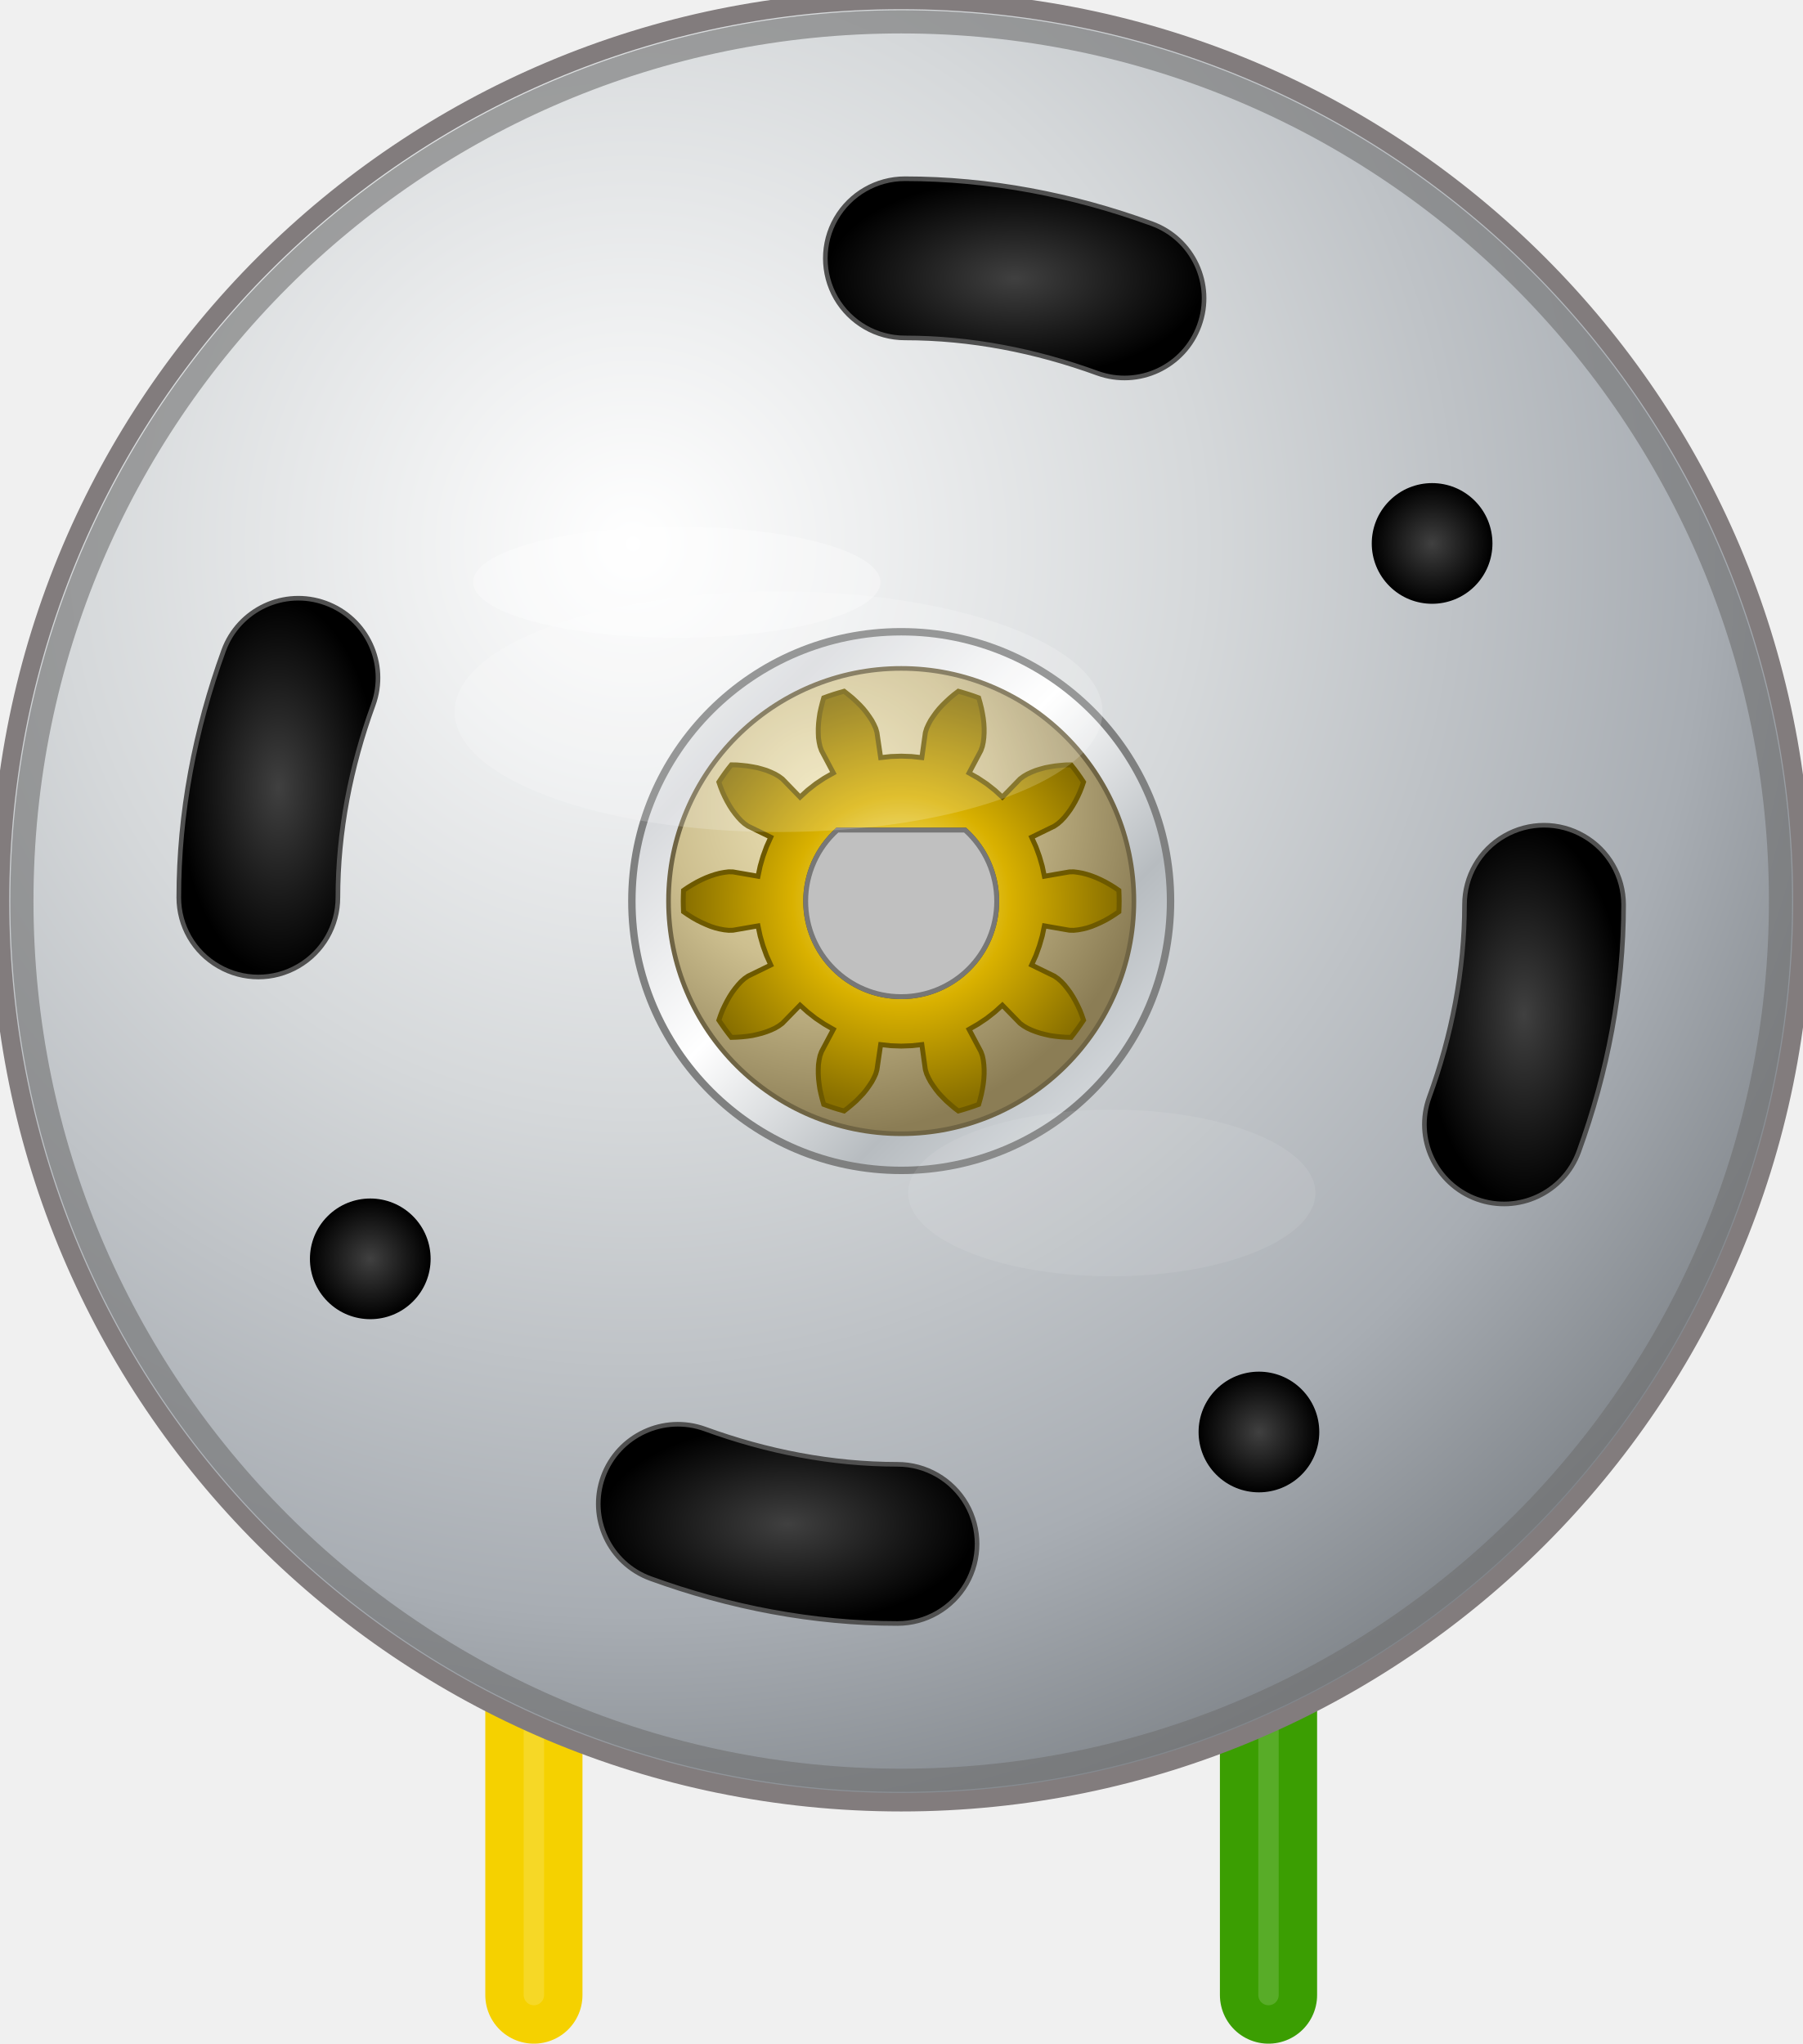
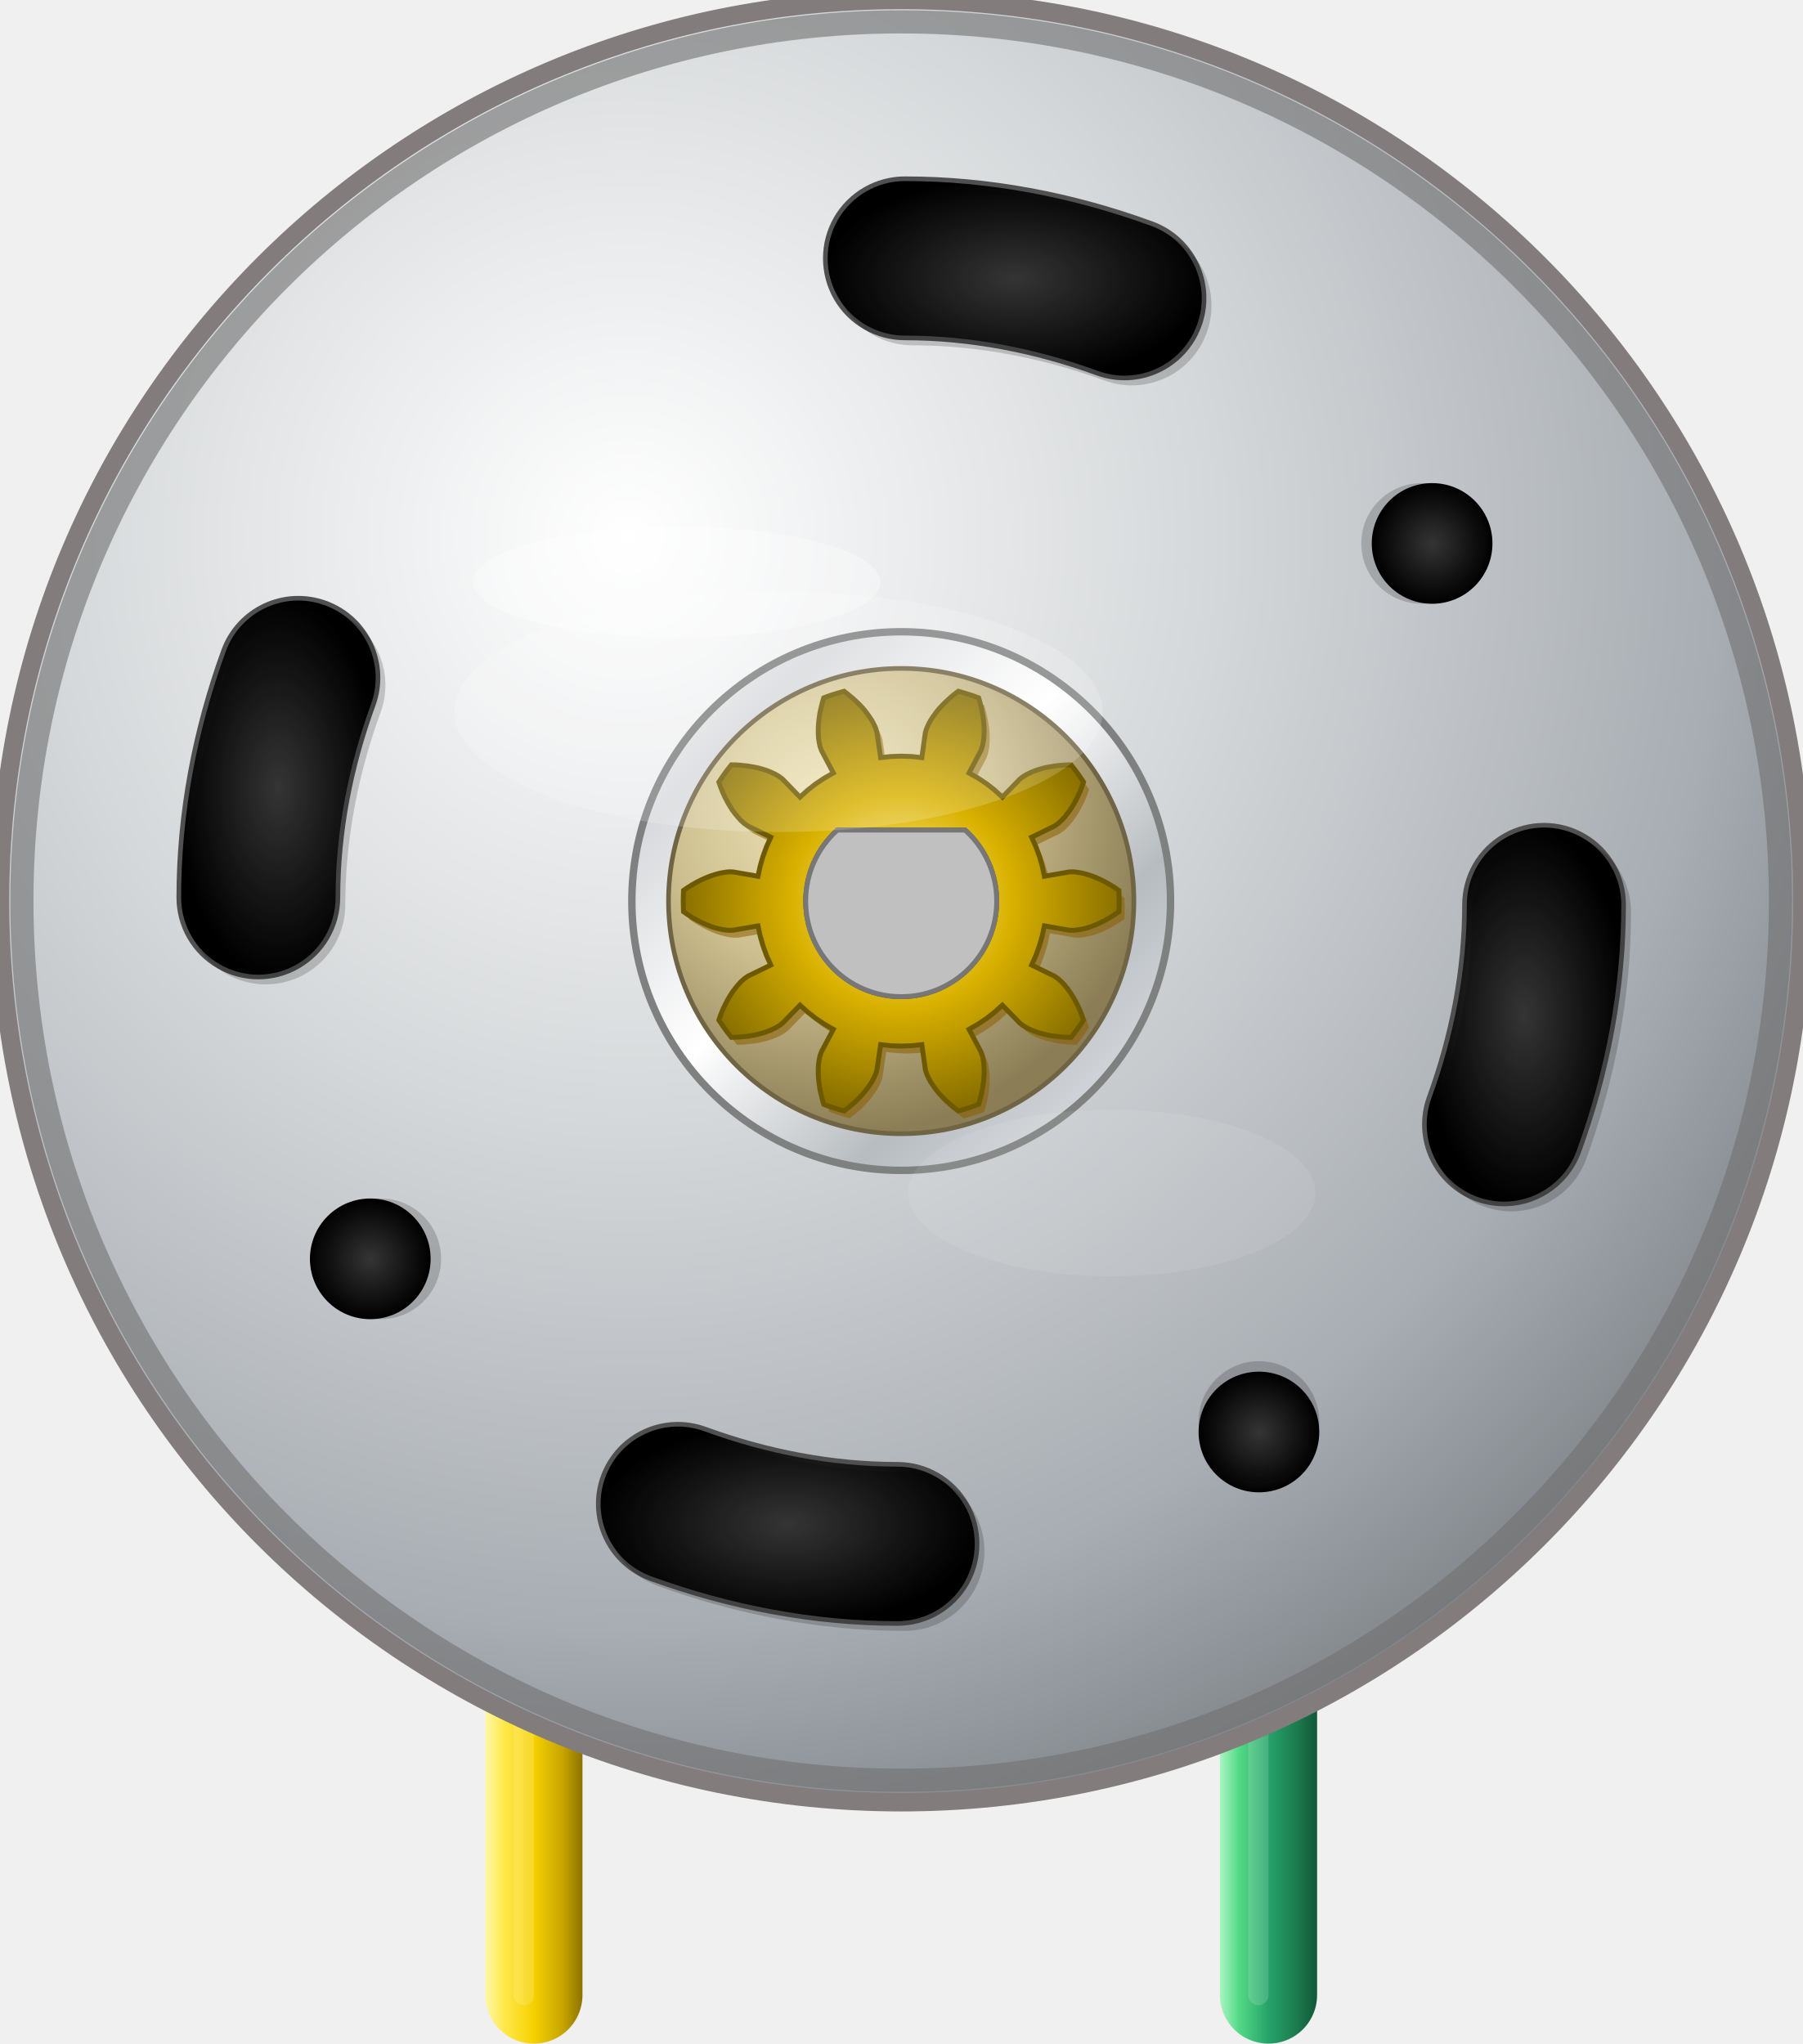
- <svg xmlns="http://www.w3.org/2000/svg" width="19.473mm" height="22.086mm" viewBox="0 0 19.473 22.086" version="1.1" id="svg8">
+ <svg xmlns="http://www.w3.org/2000/svg" xmlns:xlink="http://www.w3.org/1999/xlink" width="19.473mm" height="22.086mm" viewBox="0 0 19.473 22.086" version="1.1" id="svg8">
  <defs id="defs2">
-     <linearGradient id="metalBody" x1="0%" y1="0%" x2="100%" y2="100%">
-       <stop offset="0%" stop-color="#f8f8f8" />
-       <stop offset="20%" stop-color="#d8dadd" />
-       <stop offset="45%" stop-color="#ffffff" />
-       <stop offset="70%" stop-color="#b7bcc0" />
-       <stop offset="100%" stop-color="#e9ecef" />
+     <linearGradient id="metalBody" x1="273.275" y1="69.896" x2="279.175" y2="75.797" gradientUnits="userSpaceOnUse">
+       <stop offset="0%" stop-color="#f8f8f8" id="stop1" />
+       <stop offset="20%" stop-color="#d8dadd" id="stop2" />
+       <stop offset="45%" stop-color="#ffffff" id="stop3" />
+       <stop offset="70%" stop-color="#b7bcc0" id="stop4" />
+       <stop offset="100%" stop-color="#e9ecef" id="stop5" />
    </linearGradient>
-     <radialGradient id="metalFace" cx="35%" cy="30%" r="80%">
-       <stop offset="0%" stop-color="#ffffff" />
-       <stop offset="40%" stop-color="#d5d8da" />
-       <stop offset="75%" stop-color="#a8adb3" />
-       <stop offset="100%" stop-color="#73787d" />
+     <radialGradient id="metalFace" cx="273.274" cy="68.912" r="15.739" fx="273.274" fy="68.912" gradientUnits="userSpaceOnUse">
+       <stop offset="0%" stop-color="#ffffff" id="stop6" />
+       <stop offset="40%" stop-color="#d5d8da" id="stop7" />
+       <stop offset="75%" stop-color="#a8adb3" id="stop8" />
+       <stop offset="100%" stop-color="#73787d" id="stop9" />
    </radialGradient>
-     <radialGradient id="shaftMetal" cx="35%" cy="30%" r="70%">
-       <stop offset="0%" stop-color="#f1e7bb" />
-       <stop offset="50%" stop-color="#cdbf8f" />
-       <stop offset="100%" stop-color="#8b7d55" />
+     <radialGradient id="shaftMetal" cx="275.463" cy="71.831" r="3.554" fx="275.463" fy="71.831" gradientUnits="userSpaceOnUse">
+       <stop offset="0%" stop-color="#f1e7bb" id="stop10" />
+       <stop offset="50%" stop-color="#cdbf8f" id="stop11" />
+       <stop offset="100%" stop-color="#8b7d55" id="stop12" />
    </radialGradient>
    <radialGradient id="darkVent">
-       <stop offset="0%" stop-color="#2f2f2f" />
-       <stop offset="100%" stop-color="#080808" />
+       <stop offset="0%" stop-color="#2f2f2f" id="stop13" />
+       <stop offset="100%" stop-color="#080808" id="stop14" />
    </radialGradient>
    <filter id="innerShadow" x="-20%" y="-20%" width="140%" height="140%">
-       <feOffset dx="0.15" dy="0.15" />
-       <feGaussianBlur stdDeviation="0.15" result="offset-blur" />
-       <feComposite operator="out" in="offset-blur" in2="SourceGraphic" result="inverse" />
-       <feColorMatrix in="inverse" type="matrix" values="0 0 0 0 0                   0 0 0 0 0                   0 0 0 0 0                   0 0 0 0.6 0" />
-       <feComposite operator="over" in2="SourceGraphic" />
+       <feOffset dx="0.15" dy="0.15" id="feOffset14" />
+       <feGaussianBlur stdDeviation="0.15" result="offset-blur" id="feGaussianBlur14" />
+       <feComposite operator="out" in="offset-blur" in2="SourceGraphic" result="inverse" id="feComposite14" />
+       <feColorMatrix in="inverse" type="matrix" values="0 0 0 0 0                   0 0 0 0 0                   0 0 0 0 0                   0 0 0 0.6 0" id="feColorMatrix14" />
+       <feComposite operator="over" in2="SourceGraphic" id="feComposite15" />
    </filter>
    <radialGradient id="ventHole">
-       <stop offset="0%" stop-color="#404040" />
-       <stop offset="60%" stop-color="#191919" />
-       <stop offset="100%" stop-color="#000000" />
+       <stop offset="0%" stop-color="#404040" id="stop15" />
+       <stop offset="60%" stop-color="#191919" id="stop16" />
+       <stop offset="100%" stop-color="#000000" id="stop17" />
    </radialGradient>
    <filter id="ventShadow">
      <feDropShadow dx="0.05" dy="0.05" stdDeviation="0.08" flood-color="#000000" flood-opacity="0.7" />
    </filter>
    <radialGradient id="bearingOuter">
-       <stop offset="0%" stop-color="#ffffff" />
-       <stop offset="60%" stop-color="#d1d4d8" />
-       <stop offset="100%" stop-color="#8b9197" />
+       <stop offset="0%" stop-color="#ffffff" id="stop18" />
+       <stop offset="60%" stop-color="#d1d4d8" id="stop19" />
+       <stop offset="100%" stop-color="#8b9197" id="stop20" />
    </radialGradient>
-     <radialGradient id="gearGold">
-       <stop offset="0%" stop-color="#fff3a0" />
-       <stop offset="50%" stop-color="#d9b100" />
-       <stop offset="100%" stop-color="#886f00" />
+     <radialGradient id="gearGold" gradientTransform="scale(1.018346,0.9819845)" cx="271.249" cy="74.183" fx="271.249" fy="74.183" r="2.338" gradientUnits="userSpaceOnUse">
+       <stop offset="0%" stop-color="#fff3a0" id="stop21" />
+       <stop offset="50%" stop-color="#d9b100" id="stop22" />
+       <stop offset="100%" stop-color="#886f00" id="stop23" />
    </radialGradient>
    <linearGradient id="wireYellow">
-       <stop offset="0%" stop-color="#fff7a8" />
-       <stop offset="20%" stop-color="#ffe84a" />
-       <stop offset="50%" stop-color="#f5d100" />
-       <stop offset="80%" stop-color="#c7a400" />
-       <stop offset="100%" stop-color="#8c7300" />
+       <stop offset="0%" stop-color="#fff7a8" id="stop24" />
+       <stop offset="20%" stop-color="#ffe84a" id="stop25" />
+       <stop offset="50%" stop-color="#f5d100" id="stop26" />
+       <stop offset="80%" stop-color="#c7a400" id="stop27" />
+       <stop offset="100%" stop-color="#8c7300" id="stop28" />
    </linearGradient>
    <linearGradient id="wireGreen">
-       <stop offset="0%" stop-color="#a8f5c2" />
-       <stop offset="20%" stop-color="#53d986" />
-       <stop offset="50%" stop-color="#26a269" />
-       <stop offset="80%" stop-color="#1b794d" />
-       <stop offset="100%" stop-color="#12583a" />
+       <stop offset="0%" stop-color="#a8f5c2" id="stop29" />
+       <stop offset="20%" stop-color="#53d986" id="stop30" />
+       <stop offset="50%" stop-color="#26a269" id="stop31" />
+       <stop offset="80%" stop-color="#1b794d" id="stop32" />
+       <stop offset="100%" stop-color="#12583a" id="stop33" />
    </linearGradient>
    <filter id="wireShadow">
      <feDropShadow dx="0.03" dy="0.03" stdDeviation="0.04" flood-color="#000000" flood-opacity="0.4" />
    </filter>
+     <radialGradient xlink:href="#ventHole" id="radialGradient43" gradientTransform="scale(1.371401,0.7291813)" cx="202.312" cy="90.673" fx="202.312" fy="90.673" r="1.51" gradientUnits="userSpaceOnUse" />
+     <radialGradient xlink:href="#ventHole" id="radialGradient44" gradientTransform="scale(0.7291816,1.371401)" cx="388.043" cy="54.012" fx="388.043" fy="54.012" r="1.51" gradientUnits="userSpaceOnUse" />
+     <radialGradient xlink:href="#ventHole" id="radialGradient45" gradientTransform="scale(1.371401,0.7291816)" cx="200.524" cy="109.13" fx="200.524" fy="109.13" r="1.51" gradientUnits="userSpaceOnUse" />
+     <radialGradient xlink:href="#ventHole" id="radialGradient46" gradientTransform="scale(0.7291816,1.371401)" cx="369.587" cy="52.224" fx="369.587" fy="52.224" r="1.51" gradientUnits="userSpaceOnUse" />
+     <radialGradient xlink:href="#ventHole" id="radialGradient47" cx="-150.599" cy="-248.154" fx="-150.599" fy="-248.154" r="0.652" gradientUnits="userSpaceOnUse" />
+     <radialGradient xlink:href="#ventHole" id="radialGradient48" cx="-253.62" cy="142.487" fx="-253.62" fy="142.487" r="0.652" gradientUnits="userSpaceOnUse" />
+     <radialGradient xlink:href="#ventHole" id="radialGradient49" cx="137.021" cy="245.508" fx="137.021" fy="245.508" r="0.652" gradientUnits="userSpaceOnUse" />
+     <linearGradient xlink:href="#wireYellow" id="linearGradient50" x1="5.243" y1="19.573" x2="6.293" y2="19.573" gradientUnits="userSpaceOnUse" />
+     <linearGradient xlink:href="#wireGreen" id="linearGradient52" x1="13.18" y1="19.44" x2="14.23" y2="19.44" gradientUnits="userSpaceOnUse" />
  </defs>
  <g id="layer2" transform="translate(-319.2529,-109.6097)" />
  <g id="layer1" transform="translate(-319.2529,-109.6097)" />
-   <g id="layer3" transform="translate(-319.2529,-109.6097)">
-     <g id="g226" transform="translate(52.5,46.5)">
-       <path id="path223" d="M 272.521,84.667 C 272.521,83.344 272.521,82.021 272.521,80.698" stroke="#f5d100" stroke-width="1.05" stroke-linecap="round" />
-       <path d="M 272.521,84.667 C 272.521,83.344 272.521,82.021 272.521,80.698" fill="none" stroke="#ffffff" stroke-opacity="0.15" stroke-width="0.22" stroke-linecap="round" />
-       <path id="path224" d="M 280.458,84.667 C 280.458,83.256 280.458,81.844 280.458,80.433" fill="none" stroke="#3b9e02" stroke-width="1.05" stroke-linecap="round" />
-       <path d="M 280.458,84.667 C 280.458,83.256 280.458,81.844 280.458,80.433" fill="none" stroke="#ffffff" stroke-opacity="0.15" stroke-width="0.22" stroke-linecap="round" />
-     </g>
-     <g id="g227" transform="translate(52.76461,46.5)">
-       <circle id="path200" cx="276.225" cy="72.846" r="9.737" fill="url(#metalFace)" stroke="#827c7d" stroke-width="0.2" />
-       <path d="M 276.265,65.041 C 275.958,65.041 275.674,65.205 275.52,65.471 275.367,65.737 275.367,66.065 275.52,66.331 275.674,66.597 275.958,66.761 276.265,66.761 276.975,66.761 277.677,66.899 278.344,67.142 278.79,67.304 279.283,67.074 279.445,66.627 279.608,66.181 279.378,65.688 278.932,65.526 278.076,65.214 277.175,65.041 276.265,65.041 Z" style="stroke:#505050;stroke-width:0.05;stroke-linecap:square" id="path207" fill="url(#ventHole)" />
-       <path d="M 284.03,72.886 C 284.03,72.579 283.866,72.295 283.6,72.142 283.334,71.988 283.007,71.988 282.741,72.142 282.474,72.295 282.311,72.579 282.311,72.886 282.311,73.596 282.173,74.298 281.93,74.965 281.767,75.411 281.998,75.904 282.444,76.067 282.89,76.229 283.383,75.999 283.546,75.553 283.857,74.698 284.03,73.797 284.03,72.886 Z" style="stroke:#505050;stroke-width:0.05;stroke-linecap:square" id="path208" fill="url(#ventHole)" />
-       <path d="M 276.185,80.652 C 276.492,80.652 276.776,80.488 276.93,80.222 277.083,79.956 277.083,79.628 276.93,79.362 276.776,79.096 276.492,78.932 276.185,78.932 275.475,78.932 274.773,78.794 274.106,78.551 273.66,78.389 273.167,78.619 273.004,79.065 272.842,79.512 273.072,80.005 273.518,80.167 274.374,80.478 275.275,80.652 276.185,80.652 Z" style="stroke:#505050;stroke-width:0.05;stroke-linecap:square" id="path209" fill="url(#ventHole)" />
-       <path d="M 268.42,72.807 C 268.42,73.114 268.583,73.398 268.85,73.551 269.116,73.705 269.443,73.705 269.709,73.551 269.975,73.398 270.139,73.114 270.139,72.807 270.139,72.097 270.277,71.395 270.52,70.728 270.683,70.281 270.452,69.788 270.006,69.626 269.56,69.463 269.067,69.693 268.904,70.14 268.593,70.995 268.42,71.896 268.42,72.807 Z" style="stroke:#505050;stroke-width:0.05;stroke-linecap:square" id="path210" fill="url(#ventHole)" />
-       <circle style="fill-opacity:1;stroke:none;stroke-width:0.05;stroke-linecap:square;stroke-dasharray:none" id="path200-8" cx="-150.599" cy="-248.154" r="0.652" transform="rotate(135)" fill="url(#ventHole)" />
-       <circle style="fill-opacity:1;stroke:none;stroke-width:0.05;stroke-linecap:square;stroke-dasharray:none" id="circle210" cx="-253.62" cy="142.487" r="0.652" transform="rotate(-135)" fill="url(#ventHole)" />
-       <circle style="fill-opacity:1;stroke:none;stroke-width:0.05;stroke-linecap:square;stroke-dasharray:none" id="circle211" cx="137.021" cy="245.508" r="0.652" transform="rotate(-45)" fill="url(#ventHole)" />
-       <circle style="fill:url(#metalBody);fill-opacity:1;stroke:#7f8080;stroke-width:0.08;stroke-linecap:square;stroke-dasharray:none" id="circle212" cx="276.225" cy="72.846" r="2.91" />
-       <circle style="fill:url(#shaftMetal);fill-opacity:1;stroke:#6f6444;stroke-width:0.05;stroke-linecap:square;stroke-dasharray:none" id="path211" cx="276.225" cy="72.846" r="2.514" />
-       <path id="path222" style="stroke:#6d5900;stroke-width:0.053" fill="url(#gearGold)" d="M 275.608,70.579 275.552,70.595 275.497,70.612 275.443,70.63 275.388,70.65 275.372,70.706 275.358,70.762 275.346,70.817 275.338,70.872 275.332,70.925 275.329,70.978 V 71.029 L 275.331,71.08 275.338,71.128 275.348,71.175 275.364,71.22 275.492,71.462 275.395,71.517 275.302,71.579 275.214,71.648 275.132,71.723 274.941,71.526 274.903,71.498 274.862,71.474 274.817,71.453 274.77,71.434 274.721,71.419 274.67,71.405 274.617,71.395 274.562,71.386 274.506,71.38 274.449,71.375 274.39,71.374 274.354,71.419 274.32,71.465 274.287,71.512 274.255,71.56 274.274,71.615 274.295,71.668 274.319,71.72 274.344,71.769 274.371,71.816 274.399,71.86 274.43,71.902 274.462,71.941 274.495,71.977 274.531,72.009 274.57,72.036 274.816,72.156 274.77,72.258 274.732,72.362 274.701,72.469 274.678,72.578 274.408,72.531 274.361,72.53 274.313,72.536 274.265,72.545 274.216,72.558 274.167,72.574 274.118,72.593 274.069,72.615 274.019,72.64 273.97,72.668 273.921,72.698 273.873,72.731 273.871,72.789 273.87,72.847 273.871,72.904 273.873,72.961 273.921,72.994 273.97,73.025 274.019,73.053 274.069,73.078 274.118,73.1 274.167,73.12 274.216,73.136 274.265,73.148 274.313,73.157 274.361,73.162 274.408,73.161 274.678,73.114 274.701,73.223 274.732,73.33 274.77,73.435 274.816,73.537 274.57,73.657 274.531,73.684 274.495,73.716 274.462,73.752 274.43,73.791 274.399,73.833 274.371,73.877 274.344,73.924 274.319,73.973 274.295,74.024 274.274,74.078 274.255,74.133 274.287,74.18 274.32,74.227 274.354,74.273 274.39,74.319 274.449,74.317 274.506,74.313 274.562,74.307 274.617,74.299 274.67,74.287 274.721,74.274 274.77,74.258 274.817,74.24 274.862,74.219 274.903,74.195 274.941,74.167 275.132,73.971 275.214,74.045 275.302,74.114 275.395,74.176 275.492,74.232 275.364,74.473 275.348,74.517 275.338,74.564 275.331,74.613 275.329,74.664 V 74.715 L 275.332,74.768 275.338,74.821 275.346,74.876 275.358,74.931 275.372,74.987 275.388,75.043 275.443,75.063 275.497,75.081 275.552,75.098 275.608,75.114 275.654,75.078 275.698,75.041 275.74,75.004 275.779,74.964 275.816,74.925 275.849,74.884 275.879,74.842 275.907,74.8 275.93,74.757 275.95,74.713 275.963,74.668 276.003,74.397 276.113,74.409 276.225,74.413 276.337,74.409 276.448,74.397 276.486,74.668 276.5,74.713 276.52,74.757 276.543,74.8 276.571,74.842 276.601,74.884 276.634,74.925 276.671,74.964 276.71,75.004 276.752,75.041 276.795,75.078 276.842,75.114 276.898,75.098 276.953,75.081 277.007,75.063 277.062,75.043 277.078,74.987 277.092,74.931 277.103,74.876 277.112,74.821 277.118,74.768 277.121,74.715 V 74.664 L 277.118,74.613 277.112,74.564 277.102,74.517 277.086,74.473 276.958,74.232 277.055,74.176 277.148,74.114 277.236,74.045 277.318,73.971 277.509,74.167 277.547,74.195 277.588,74.219 277.633,74.24 277.68,74.258 277.729,74.274 277.78,74.287 277.833,74.299 277.888,74.307 277.944,74.313 278.001,74.317 278.06,74.319 278.096,74.273 278.13,74.227 278.163,74.18 278.195,74.133 278.176,74.078 278.155,74.024 278.131,73.973 278.106,73.924 278.079,73.877 278.051,73.833 278.02,73.791 277.989,73.752 277.955,73.716 277.919,73.684 277.88,73.657 277.634,73.537 277.68,73.435 277.718,73.33 277.749,73.223 277.772,73.114 278.042,73.161 278.089,73.162 278.136,73.157 278.185,73.148 278.234,73.136 278.283,73.12 278.332,73.1 278.381,73.078 278.431,73.053 278.48,73.025 278.529,72.994 278.577,72.961 278.579,72.904 278.58,72.847 278.579,72.789 278.577,72.731 278.529,72.698 278.48,72.668 278.431,72.64 278.381,72.615 278.332,72.593 278.283,72.574 278.234,72.558 278.185,72.545 278.136,72.536 278.089,72.53 278.042,72.531 277.772,72.578 277.749,72.469 277.718,72.362 277.68,72.258 277.634,72.156 277.88,72.036 277.919,72.009 277.955,71.977 277.989,71.941 278.02,71.902 278.051,71.86 278.079,71.816 278.106,71.769 278.131,71.72 278.155,71.668 278.176,71.615 278.195,71.56 278.163,71.512 278.13,71.465 278.096,71.419 278.06,71.374 278.001,71.375 277.944,71.38 277.888,71.386 277.833,71.395 277.78,71.405 277.729,71.419 277.68,71.434 277.633,71.453 277.588,71.474 277.547,71.498 277.509,71.526 277.318,71.723 277.236,71.648 277.148,71.579 277.055,71.517 276.958,71.462 277.086,71.22 277.102,71.175 277.112,71.128 277.118,71.08 277.121,71.029 V 70.978 L 277.118,70.925 277.112,70.872 277.103,70.817 277.092,70.762 277.078,70.706 277.062,70.65 277.007,70.63 276.953,70.612 276.898,70.595 276.842,70.579 276.795,70.615 276.752,70.651 276.71,70.69 276.671,70.728 276.634,70.768 276.601,70.809 276.571,70.851 276.543,70.893 276.52,70.936 276.5,70.98 276.486,71.025 276.448,71.296 276.337,71.284 276.225,71.28 276.113,71.284 276.003,71.296 275.963,71.025 275.95,70.98 275.93,70.936 275.907,70.893 275.879,70.851 275.849,70.809 275.816,70.768 275.779,70.728 275.74,70.69 275.698,70.651 275.654,70.615 Z M 275.535,72.079 H 276.915 A 1.032,1.032 0 0 1 277.257,72.847 1.032,1.032 0 0 1 276.225,73.879 1.032,1.032 0 0 1 275.193,72.847 1.032,1.032 0 0 1 275.535,72.079 Z" />
-       <path id="path221-6" style="fill:#c0c0c0;fill-opacity:1;stroke:#777777;stroke-width:0.053;stroke-linecap:square;stroke-dasharray:none;stroke-opacity:1" d="M 275.535,72.079 A 1.032,1.032 0 0 0 275.193,72.847 1.032,1.032 0 0 0 276.225,73.879 1.032,1.032 0 0 0 277.257,72.847 1.032,1.032 0 0 0 276.915,72.079 Z" />
-       <ellipse cx="274.9" cy="70.8" rx="3.5" ry="1.3" fill="white" opacity="0.18" />
-       <ellipse cx="273.8" cy="69.4" rx="2.2" ry="0.6" fill="#ffffff" opacity="0.32" />
-       <ellipse cx="278.5" cy="76" rx="2.2" ry="0.9" fill="#ffffff" opacity="0.08" />
-       <circle cx="276.225" cy="72.846" r="9.5" fill="none" stroke="#6f6f6f" stroke-width="0.25" opacity="0.6" />
-     </g>
+   <path id="path223" d="M 5.768,21.557 C 5.768,20.234 5.768,18.911 5.768,17.588" stroke="#f5d100" stroke-width="1.05" stroke-linecap="round" style="stroke:url(#linearGradient50)" />
+   <path d="M 5.658,21.557 C 5.658,20.234 5.658,18.911 5.658,17.588" fill="none" stroke="#ffffff" stroke-opacity="0.15" stroke-width="0.22" stroke-linecap="round" id="path33" />
+   <path id="path224" d="M 13.705,21.557 C 13.705,20.146 13.705,18.735 13.705,17.324" fill="none" stroke="#3b9e02" stroke-width="1.05" stroke-linecap="round" style="stroke:url(#linearGradient52)" />
+   <path d="M 13.595,21.557 C 13.595,20.146 13.595,18.735 13.595,17.324" fill="none" stroke="#ffffff" stroke-opacity="0.15" stroke-width="0.22" stroke-linecap="round" id="path34" />
+   <g id="g227" transform="translate(-266.4883,-63.10973)">
+     <circle id="path200" cx="276.225" cy="72.846" r="9.737" fill="url(#metalFace)" stroke="#827c7d" stroke-width="0.2" style="fill:url(#metalFace)" />
+     <path d="M 276.265,65.041 C 275.958,65.041 275.674,65.205 275.52,65.471 275.367,65.737 275.367,66.065 275.52,66.331 275.674,66.597 275.958,66.761 276.265,66.761 276.975,66.761 277.677,66.899 278.344,67.142 278.79,67.304 279.283,67.074 279.445,66.627 279.608,66.181 279.378,65.688 278.932,65.526 278.076,65.214 277.175,65.041 276.265,65.041 Z" style="fill:url(#radialGradient43);stroke:#505050;stroke-width:0.05;stroke-linecap:square" id="path207" fill="url(#ventHole)" />
+     <path d="M 276.265,65.041 C 275.958,65.041 275.674,65.205 275.52,65.471 275.367,65.737 275.367,66.065 275.52,66.331 275.674,66.597 275.958,66.761 276.265,66.761 276.975,66.761 277.677,66.899 278.344,67.142 278.79,67.304 279.283,67.074 279.445,66.627 279.608,66.181 279.378,65.688 278.932,65.526 278.076,65.214 277.175,65.041 276.265,65.041 Z" transform="translate(0.08,0.08)" fill="#000000" opacity="0.18" stroke="none" id="path35" />
+     <path d="M 284.03,72.886 C 284.03,72.579 283.866,72.295 283.6,72.142 283.334,71.988 283.007,71.988 282.741,72.142 282.474,72.295 282.311,72.579 282.311,72.886 282.311,73.596 282.173,74.298 281.93,74.965 281.767,75.411 281.998,75.904 282.444,76.067 282.89,76.229 283.383,75.999 283.546,75.553 283.857,74.698 284.03,73.797 284.03,72.886 Z" style="fill:url(#radialGradient44);stroke:#505050;stroke-width:0.05;stroke-linecap:square" id="path208" fill="url(#ventHole)" />
+     <path d="M 284.03,72.886 C 284.03,72.579 283.866,72.295 283.6,72.142 283.334,71.988 283.007,71.988 282.741,72.142 282.474,72.295 282.311,72.579 282.311,72.886 282.311,73.596 282.173,74.298 281.93,74.965 281.767,75.411 281.998,75.904 282.444,76.067 282.89,76.229 283.383,75.999 283.546,75.553 283.857,74.698 284.03,73.797 284.03,72.886 Z" transform="translate(0.08,0.08)" fill="#000000" opacity="0.18" stroke="none" id="path36" />
+     <path d="M 276.185,80.652 C 276.492,80.652 276.776,80.488 276.93,80.222 277.083,79.956 277.083,79.628 276.93,79.362 276.776,79.096 276.492,78.932 276.185,78.932 275.475,78.932 274.773,78.794 274.106,78.551 273.66,78.389 273.167,78.619 273.004,79.065 272.842,79.512 273.072,80.005 273.518,80.167 274.374,80.478 275.275,80.652 276.185,80.652 Z" style="fill:url(#radialGradient45);stroke:#505050;stroke-width:0.05;stroke-linecap:square" id="path209" fill="url(#ventHole)" />
+     <path d="M 276.185,80.652 C 276.492,80.652 276.776,80.488 276.93,80.222 277.083,79.956 277.083,79.628 276.93,79.362 276.776,79.096 276.492,78.932 276.185,78.932 275.475,78.932 274.773,78.794 274.106,78.551 273.66,78.389 273.167,78.619 273.004,79.065 272.842,79.512 273.072,80.005 273.518,80.167 274.374,80.478 275.275,80.652 276.185,80.652 Z" transform="translate(0.08,0.08)" fill="#000000" opacity="0.18" stroke="none" id="path37" />
+     <path d="M 268.42,72.807 C 268.42,73.114 268.583,73.398 268.85,73.551 269.116,73.705 269.443,73.705 269.709,73.551 269.975,73.398 270.139,73.114 270.139,72.807 270.139,72.097 270.277,71.395 270.52,70.728 270.683,70.281 270.452,69.788 270.006,69.626 269.56,69.463 269.067,69.693 268.904,70.14 268.593,70.995 268.42,71.896 268.42,72.807 Z" style="fill:url(#radialGradient46);stroke:#505050;stroke-width:0.05;stroke-linecap:square" id="path210" fill="url(#ventHole)" />
+     <path d="M 268.42,72.807 C 268.42,73.114 268.583,73.398 268.85,73.551 269.116,73.705 269.443,73.705 269.709,73.551 269.975,73.398 270.139,73.114 270.139,72.807 270.139,72.097 270.277,71.395 270.52,70.728 270.683,70.281 270.452,69.788 270.006,69.626 269.56,69.463 269.067,69.693 268.904,70.14 268.593,70.995 268.42,71.896 268.42,72.807 Z" transform="translate(0.08,0.08)" fill="#000000" opacity="0.18" stroke="none" id="path38" />
+     <circle style="fill:url(#radialGradient47);fill-opacity:1;stroke:none;stroke-width:0.05;stroke-linecap:square;stroke-dasharray:none" id="path200-8" cx="-150.599" cy="-248.154" r="0.652" transform="rotate(135)" fill="url(#ventHole)" />
+     <circle cx="-150.599" cy="-248.154" r="0.652" transform="rotate(135,-0.05656854,-0.02343146)" fill="#000000" opacity="0.18" stroke="none" id="circle38" />
+     <circle style="fill:url(#radialGradient48);fill-opacity:1;stroke:none;stroke-width:0.05;stroke-linecap:square;stroke-dasharray:none" id="circle210" cx="-253.62" cy="142.487" r="0.652" transform="rotate(-135)" fill="url(#ventHole)" />
+     <circle cx="-253.62" cy="142.487" r="0.652" transform="rotate(-135,-0.02343146,-0.05656854)" fill="#000000" opacity="0.18" stroke="none" id="circle39" />
+     <circle style="fill:url(#radialGradient49);fill-opacity:1;stroke:none;stroke-width:0.05;stroke-linecap:square;stroke-dasharray:none" id="circle211" cx="137.021" cy="245.508" r="0.652" transform="rotate(-45)" fill="url(#ventHole)" />
+     <circle cx="137.021" cy="245.508" r="0.652" transform="rotate(-45,0.05656854,-0.1365685)" fill="#000000" opacity="0.18" stroke="none" id="circle40" />
+     <circle style="fill:url(#metalBody);fill-opacity:1;stroke:#7f8080;stroke-width:0.08;stroke-linecap:square;stroke-dasharray:none" id="circle212" cx="276.225" cy="72.846" r="2.91" />
+     <circle style="fill:url(#shaftMetal);fill-opacity:1;stroke:#6f6444;stroke-width:0.05;stroke-linecap:square;stroke-dasharray:none" id="path211" cx="276.225" cy="72.846" r="2.514" />
+     <path d="M 275.608,70.579 275.552,70.595 275.497,70.612 275.443,70.63 275.388,70.65 275.372,70.706 275.358,70.762 275.346,70.817 275.338,70.872 275.332,70.925 275.329,70.978 V 71.029 L 275.331,71.08 275.338,71.128 275.348,71.175 275.364,71.22 275.492,71.462 275.395,71.517 275.302,71.579 275.214,71.648 275.132,71.723 274.941,71.526 274.903,71.498 274.862,71.474 274.817,71.453 274.77,71.434 274.721,71.419 274.67,71.405 274.617,71.395 274.562,71.386 274.506,71.38 274.449,71.375 274.39,71.374 274.354,71.419 274.32,71.465 274.287,71.512 274.255,71.56 274.274,71.615 274.295,71.668 274.319,71.72 274.344,71.769 274.371,71.816 274.399,71.86 274.43,71.902 274.462,71.941 274.495,71.977 274.531,72.009 274.57,72.036 274.816,72.156 274.77,72.258 274.732,72.362 274.701,72.469 274.678,72.578 274.408,72.531 274.361,72.53 274.313,72.536 274.265,72.545 274.216,72.558 274.167,72.574 274.118,72.593 274.069,72.615 274.019,72.64 273.97,72.668 273.921,72.698 273.873,72.731 273.871,72.789 273.87,72.847 273.871,72.904 273.873,72.961 273.921,72.994 273.97,73.025 274.019,73.053 274.069,73.078 274.118,73.1 274.167,73.12 274.216,73.136 274.265,73.148 274.313,73.157 274.361,73.162 274.408,73.161 274.678,73.114 274.701,73.223 274.732,73.33 274.77,73.435 274.816,73.537 274.57,73.657 274.531,73.684 274.495,73.716 274.462,73.752 274.43,73.791 274.399,73.833 274.371,73.877 274.344,73.924 274.319,73.973 274.295,74.024 274.274,74.078 274.255,74.133 274.287,74.18 274.32,74.227 274.354,74.273 274.39,74.319 274.449,74.317 274.506,74.313 274.562,74.307 274.617,74.299 274.67,74.287 274.721,74.274 274.77,74.258 274.817,74.24 274.862,74.219 274.903,74.195 274.941,74.167 275.132,73.971 275.214,74.045 275.302,74.114 275.395,74.176 275.492,74.232 275.364,74.473 275.348,74.517 275.338,74.564 275.331,74.613 275.329,74.664 V 74.715 L 275.332,74.768 275.338,74.821 275.346,74.876 275.358,74.931 275.372,74.987 275.388,75.043 275.443,75.063 275.497,75.081 275.552,75.098 275.608,75.114 275.654,75.078 275.698,75.041 275.74,75.004 275.779,74.964 275.816,74.925 275.849,74.884 275.879,74.842 275.907,74.8 275.93,74.757 275.95,74.713 275.963,74.668 276.003,74.397 276.113,74.409 276.225,74.413 276.337,74.409 276.448,74.397 276.486,74.668 276.5,74.713 276.52,74.757 276.543,74.8 276.571,74.842 276.601,74.884 276.634,74.925 276.671,74.964 276.71,75.004 276.752,75.041 276.795,75.078 276.842,75.114 276.898,75.098 276.953,75.081 277.007,75.063 277.062,75.043 277.078,74.987 277.092,74.931 277.103,74.876 277.112,74.821 277.118,74.768 277.121,74.715 V 74.664 L 277.118,74.613 277.112,74.564 277.102,74.517 277.086,74.473 276.958,74.232 277.055,74.176 277.148,74.114 277.236,74.045 277.318,73.971 277.509,74.167 277.547,74.195 277.588,74.219 277.633,74.24 277.68,74.258 277.729,74.274 277.78,74.287 277.833,74.299 277.888,74.307 277.944,74.313 278.001,74.317 278.06,74.319 278.096,74.273 278.13,74.227 278.163,74.18 278.195,74.133 278.176,74.078 278.155,74.024 278.131,73.973 278.106,73.924 278.079,73.877 278.051,73.833 278.02,73.791 277.989,73.752 277.955,73.716 277.919,73.684 277.88,73.657 277.634,73.537 277.68,73.435 277.718,73.33 277.749,73.223 277.772,73.114 278.042,73.161 278.089,73.162 278.136,73.157 278.185,73.148 278.234,73.136 278.283,73.12 278.332,73.1 278.381,73.078 278.431,73.053 278.48,73.025 278.529,72.994 278.577,72.961 278.579,72.904 278.58,72.847 278.579,72.789 278.577,72.731 278.529,72.698 278.48,72.668 278.431,72.64 278.381,72.615 278.332,72.593 278.283,72.574 278.234,72.558 278.185,72.545 278.136,72.536 278.089,72.53 278.042,72.531 277.772,72.578 277.749,72.469 277.718,72.362 277.68,72.258 277.634,72.156 277.88,72.036 277.919,72.009 277.955,71.977 277.989,71.941 278.02,71.902 278.051,71.86 278.079,71.816 278.106,71.769 278.131,71.72 278.155,71.668 278.176,71.615 278.195,71.56 278.163,71.512 278.13,71.465 278.096,71.419 278.06,71.374 278.001,71.375 277.944,71.38 277.888,71.386 277.833,71.395 277.78,71.405 277.729,71.419 277.68,71.434 277.633,71.453 277.588,71.474 277.547,71.498 277.509,71.526 277.318,71.723 277.236,71.648 277.148,71.579 277.055,71.517 276.958,71.462 277.086,71.22 277.102,71.175 277.112,71.128 277.118,71.08 277.121,71.029 V 70.978 L 277.118,70.925 277.112,70.872 277.103,70.817 277.092,70.762 277.078,70.706 277.062,70.65 277.007,70.63 276.953,70.612 276.898,70.595 276.842,70.579 276.795,70.615 276.752,70.651 276.71,70.69 276.671,70.728 276.634,70.768 276.601,70.809 276.571,70.851 276.543,70.893 276.52,70.936 276.5,70.98 276.486,71.025 276.448,71.296 276.337,71.284 276.225,71.28 276.113,71.284 276.003,71.296 275.963,71.025 275.95,70.98 275.93,70.936 275.907,70.893 275.879,70.851 275.849,70.809 275.816,70.768 275.779,70.728 275.74,70.69 275.698,70.651 275.654,70.615 Z M 275.535,72.079 H 276.915 A 1.032,1.032 0 0 1 277.257,72.847 1.032,1.032 0 0 1 276.225,73.879 1.032,1.032 0 0 1 275.193,72.847 1.032,1.032 0 0 1 275.535,72.079 Z" id="path40" />
+     <path d="M 275.608,70.579 275.552,70.595 275.497,70.612 275.443,70.63 275.388,70.65 275.372,70.706 275.358,70.762 275.346,70.817 275.338,70.872 275.332,70.925 275.329,70.978 V 71.029 L 275.331,71.08 275.338,71.128 275.348,71.175 275.364,71.22 275.492,71.462 275.395,71.517 275.302,71.579 275.214,71.648 275.132,71.723 274.941,71.526 274.903,71.498 274.862,71.474 274.817,71.453 274.77,71.434 274.721,71.419 274.67,71.405 274.617,71.395 274.562,71.386 274.506,71.38 274.449,71.375 274.39,71.374 274.354,71.419 274.32,71.465 274.287,71.512 274.255,71.56 274.274,71.615 274.295,71.668 274.319,71.72 274.344,71.769 274.371,71.816 274.399,71.86 274.43,71.902 274.462,71.941 274.495,71.977 274.531,72.009 274.57,72.036 274.816,72.156 274.77,72.258 274.732,72.362 274.701,72.469 274.678,72.578 274.408,72.531 274.361,72.53 274.313,72.536 274.265,72.545 274.216,72.558 274.167,72.574 274.118,72.593 274.069,72.615 274.019,72.64 273.97,72.668 273.921,72.698 273.873,72.731 273.871,72.789 273.87,72.847 273.871,72.904 273.873,72.961 273.921,72.994 273.97,73.025 274.019,73.053 274.069,73.078 274.118,73.1 274.167,73.12 274.216,73.136 274.265,73.148 274.313,73.157 274.361,73.162 274.408,73.161 274.678,73.114 274.701,73.223 274.732,73.33 274.77,73.435 274.816,73.537 274.57,73.657 274.531,73.684 274.495,73.716 274.462,73.752 274.43,73.791 274.399,73.833 274.371,73.877 274.344,73.924 274.319,73.973 274.295,74.024 274.274,74.078 274.255,74.133 274.287,74.18 274.32,74.227 274.354,74.273 274.39,74.319 274.449,74.317 274.506,74.313 274.562,74.307 274.617,74.299 274.67,74.287 274.721,74.274 274.77,74.258 274.817,74.24 274.862,74.219 274.903,74.195 274.941,74.167 275.132,73.971 275.214,74.045 275.302,74.114 275.395,74.176 275.492,74.232 275.364,74.473 275.348,74.517 275.338,74.564 275.331,74.613 275.329,74.664 V 74.715 L 275.332,74.768 275.338,74.821 275.346,74.876 275.358,74.931 275.372,74.987 275.388,75.043 275.443,75.063 275.497,75.081 275.552,75.098 275.608,75.114 275.654,75.078 275.698,75.041 275.74,75.004 275.779,74.964 275.816,74.925 275.849,74.884 275.879,74.842 275.907,74.8 275.93,74.757 275.95,74.713 275.963,74.668 276.003,74.397 276.113,74.409 276.225,74.413 276.337,74.409 276.448,74.397 276.486,74.668 276.5,74.713 276.52,74.757 276.543,74.8 276.571,74.842 276.601,74.884 276.634,74.925 276.671,74.964 276.71,75.004 276.752,75.041 276.795,75.078 276.842,75.114 276.898,75.098 276.953,75.081 277.007,75.063 277.062,75.043 277.078,74.987 277.092,74.931 277.103,74.876 277.112,74.821 277.118,74.768 277.121,74.715 V 74.664 L 277.118,74.613 277.112,74.564 277.102,74.517 277.086,74.473 276.958,74.232 277.055,74.176 277.148,74.114 277.236,74.045 277.318,73.971 277.509,74.167 277.547,74.195 277.588,74.219 277.633,74.24 277.68,74.258 277.729,74.274 277.78,74.287 277.833,74.299 277.888,74.307 277.944,74.313 278.001,74.317 278.06,74.319 278.096,74.273 278.13,74.227 278.163,74.18 278.195,74.133 278.176,74.078 278.155,74.024 278.131,73.973 278.106,73.924 278.079,73.877 278.051,73.833 278.02,73.791 277.989,73.752 277.955,73.716 277.919,73.684 277.88,73.657 277.634,73.537 277.68,73.435 277.718,73.33 277.749,73.223 277.772,73.114 278.042,73.161 278.089,73.162 278.136,73.157 278.185,73.148 278.234,73.136 278.283,73.12 278.332,73.1 278.381,73.078 278.431,73.053 278.48,73.025 278.529,72.994 278.577,72.961 278.579,72.904 278.58,72.847 278.579,72.789 278.577,72.731 278.529,72.698 278.48,72.668 278.431,72.64 278.381,72.615 278.332,72.593 278.283,72.574 278.234,72.558 278.185,72.545 278.136,72.536 278.089,72.53 278.042,72.531 277.772,72.578 277.749,72.469 277.718,72.362 277.68,72.258 277.634,72.156 277.88,72.036 277.919,72.009 277.955,71.977 277.989,71.941 278.02,71.902 278.051,71.86 278.079,71.816 278.106,71.769 278.131,71.72 278.155,71.668 278.176,71.615 278.195,71.56 278.163,71.512 278.13,71.465 278.096,71.419 278.06,71.374 278.001,71.375 277.944,71.38 277.888,71.386 277.833,71.395 277.78,71.405 277.729,71.419 277.68,71.434 277.633,71.453 277.588,71.474 277.547,71.498 277.509,71.526 277.318,71.723 277.236,71.648 277.148,71.579 277.055,71.517 276.958,71.462 277.086,71.22 277.102,71.175 277.112,71.128 277.118,71.08 277.121,71.029 V 70.978 L 277.118,70.925 277.112,70.872 277.103,70.817 277.092,70.762 277.078,70.706 277.062,70.65 277.007,70.63 276.953,70.612 276.898,70.595 276.842,70.579 276.795,70.615 276.752,70.651 276.71,70.69 276.671,70.728 276.634,70.768 276.601,70.809 276.571,70.851 276.543,70.893 276.52,70.936 276.5,70.98 276.486,71.025 276.448,71.296 276.337,71.284 276.225,71.28 276.113,71.284 276.003,71.296 275.963,71.025 275.95,70.98 275.93,70.936 275.907,70.893 275.879,70.851 275.849,70.809 275.816,70.768 275.779,70.728 275.74,70.69 275.698,70.651 275.654,70.615 Z M 275.535,72.079 H 276.915 A 1.032,1.032 0 0 1 277.257,72.847 1.032,1.032 0 0 1 276.225,73.879 1.032,1.032 0 0 1 275.193,72.847 1.032,1.032 0 0 1 275.535,72.079 Z" transform="translate(0.06,0.08)" fill="#8b5f00" opacity="0.55" stroke="none" id="path41" />
+     <path id="path222" style="fill:url(#gearGold);stroke:#6d5900;stroke-width:0.053" fill="url(#gearGold)" d="M 275.608,70.579 275.552,70.595 275.497,70.612 275.443,70.63 275.388,70.65 275.372,70.706 275.358,70.762 275.346,70.817 275.338,70.872 275.332,70.925 275.329,70.978 V 71.029 L 275.331,71.08 275.338,71.128 275.348,71.175 275.364,71.22 275.492,71.462 275.395,71.517 275.302,71.579 275.214,71.648 275.132,71.723 274.941,71.526 274.903,71.498 274.862,71.474 274.817,71.453 274.77,71.434 274.721,71.419 274.67,71.405 274.617,71.395 274.562,71.386 274.506,71.38 274.449,71.375 274.39,71.374 274.354,71.419 274.32,71.465 274.287,71.512 274.255,71.56 274.274,71.615 274.295,71.668 274.319,71.72 274.344,71.769 274.371,71.816 274.399,71.86 274.43,71.902 274.462,71.941 274.495,71.977 274.531,72.009 274.57,72.036 274.816,72.156 274.77,72.258 274.732,72.362 274.701,72.469 274.678,72.578 274.408,72.531 274.361,72.53 274.313,72.536 274.265,72.545 274.216,72.558 274.167,72.574 274.118,72.593 274.069,72.615 274.019,72.64 273.97,72.668 273.921,72.698 273.873,72.731 273.871,72.789 273.87,72.847 273.871,72.904 273.873,72.961 273.921,72.994 273.97,73.025 274.019,73.053 274.069,73.078 274.118,73.1 274.167,73.12 274.216,73.136 274.265,73.148 274.313,73.157 274.361,73.162 274.408,73.161 274.678,73.114 274.701,73.223 274.732,73.33 274.77,73.435 274.816,73.537 274.57,73.657 274.531,73.684 274.495,73.716 274.462,73.752 274.43,73.791 274.399,73.833 274.371,73.877 274.344,73.924 274.319,73.973 274.295,74.024 274.274,74.078 274.255,74.133 274.287,74.18 274.32,74.227 274.354,74.273 274.39,74.319 274.449,74.317 274.506,74.313 274.562,74.307 274.617,74.299 274.67,74.287 274.721,74.274 274.77,74.258 274.817,74.24 274.862,74.219 274.903,74.195 274.941,74.167 275.132,73.971 275.214,74.045 275.302,74.114 275.395,74.176 275.492,74.232 275.364,74.473 275.348,74.517 275.338,74.564 275.331,74.613 275.329,74.664 V 74.715 L 275.332,74.768 275.338,74.821 275.346,74.876 275.358,74.931 275.372,74.987 275.388,75.043 275.443,75.063 275.497,75.081 275.552,75.098 275.608,75.114 275.654,75.078 275.698,75.041 275.74,75.004 275.779,74.964 275.816,74.925 275.849,74.884 275.879,74.842 275.907,74.8 275.93,74.757 275.95,74.713 275.963,74.668 276.003,74.397 276.113,74.409 276.225,74.413 276.337,74.409 276.448,74.397 276.486,74.668 276.5,74.713 276.52,74.757 276.543,74.8 276.571,74.842 276.601,74.884 276.634,74.925 276.671,74.964 276.71,75.004 276.752,75.041 276.795,75.078 276.842,75.114 276.898,75.098 276.953,75.081 277.007,75.063 277.062,75.043 277.078,74.987 277.092,74.931 277.103,74.876 277.112,74.821 277.118,74.768 277.121,74.715 V 74.664 L 277.118,74.613 277.112,74.564 277.102,74.517 277.086,74.473 276.958,74.232 277.055,74.176 277.148,74.114 277.236,74.045 277.318,73.971 277.509,74.167 277.547,74.195 277.588,74.219 277.633,74.24 277.68,74.258 277.729,74.274 277.78,74.287 277.833,74.299 277.888,74.307 277.944,74.313 278.001,74.317 278.06,74.319 278.096,74.273 278.13,74.227 278.163,74.18 278.195,74.133 278.176,74.078 278.155,74.024 278.131,73.973 278.106,73.924 278.079,73.877 278.051,73.833 278.02,73.791 277.989,73.752 277.955,73.716 277.919,73.684 277.88,73.657 277.634,73.537 277.68,73.435 277.718,73.33 277.749,73.223 277.772,73.114 278.042,73.161 278.089,73.162 278.136,73.157 278.185,73.148 278.234,73.136 278.283,73.12 278.332,73.1 278.381,73.078 278.431,73.053 278.48,73.025 278.529,72.994 278.577,72.961 278.579,72.904 278.58,72.847 278.579,72.789 278.577,72.731 278.529,72.698 278.48,72.668 278.431,72.64 278.381,72.615 278.332,72.593 278.283,72.574 278.234,72.558 278.185,72.545 278.136,72.536 278.089,72.53 278.042,72.531 277.772,72.578 277.749,72.469 277.718,72.362 277.68,72.258 277.634,72.156 277.88,72.036 277.919,72.009 277.955,71.977 277.989,71.941 278.02,71.902 278.051,71.86 278.079,71.816 278.106,71.769 278.131,71.72 278.155,71.668 278.176,71.615 278.195,71.56 278.163,71.512 278.13,71.465 278.096,71.419 278.06,71.374 278.001,71.375 277.944,71.38 277.888,71.386 277.833,71.395 277.78,71.405 277.729,71.419 277.68,71.434 277.633,71.453 277.588,71.474 277.547,71.498 277.509,71.526 277.318,71.723 277.236,71.648 277.148,71.579 277.055,71.517 276.958,71.462 277.086,71.22 277.102,71.175 277.112,71.128 277.118,71.08 277.121,71.029 V 70.978 L 277.118,70.925 277.112,70.872 277.103,70.817 277.092,70.762 277.078,70.706 277.062,70.65 277.007,70.63 276.953,70.612 276.898,70.595 276.842,70.579 276.795,70.615 276.752,70.651 276.71,70.69 276.671,70.728 276.634,70.768 276.601,70.809 276.571,70.851 276.543,70.893 276.52,70.936 276.5,70.98 276.486,71.025 276.448,71.296 276.337,71.284 276.225,71.28 276.113,71.284 276.003,71.296 275.963,71.025 275.95,70.98 275.93,70.936 275.907,70.893 275.879,70.851 275.849,70.809 275.816,70.768 275.779,70.728 275.74,70.69 275.698,70.651 275.654,70.615 Z M 275.535,72.079 H 276.915 A 1.032,1.032 0 0 1 277.257,72.847 1.032,1.032 0 0 1 276.225,73.879 1.032,1.032 0 0 1 275.193,72.847 1.032,1.032 0 0 1 275.535,72.079 Z" />
+     <path id="path221-6" style="fill:#c0c0c0;fill-opacity:1;stroke:#777777;stroke-width:0.053;stroke-linecap:square;stroke-dasharray:none;stroke-opacity:1" d="M 275.535,72.079 A 1.032,1.032 0 0 0 275.193,72.847 1.032,1.032 0 0 0 276.225,73.879 1.032,1.032 0 0 0 277.257,72.847 1.032,1.032 0 0 0 276.915,72.079 Z" />
+     <ellipse cx="274.9" cy="70.8" rx="3.5" ry="1.3" fill="#ffffff" opacity="0.18" id="ellipse41" />
+     <ellipse cx="273.8" cy="69.4" rx="2.2" ry="0.6" fill="#ffffff" opacity="0.32" id="ellipse42" />
+     <ellipse cx="278.5" cy="76" rx="2.2" ry="0.9" fill="#ffffff" opacity="0.08" id="ellipse43" />
+     <circle cx="276.225" cy="72.846" r="9.5" fill="none" stroke="#6f6f6f" stroke-width="0.25" opacity="0.6" id="circle43" />
  </g>
</svg>
